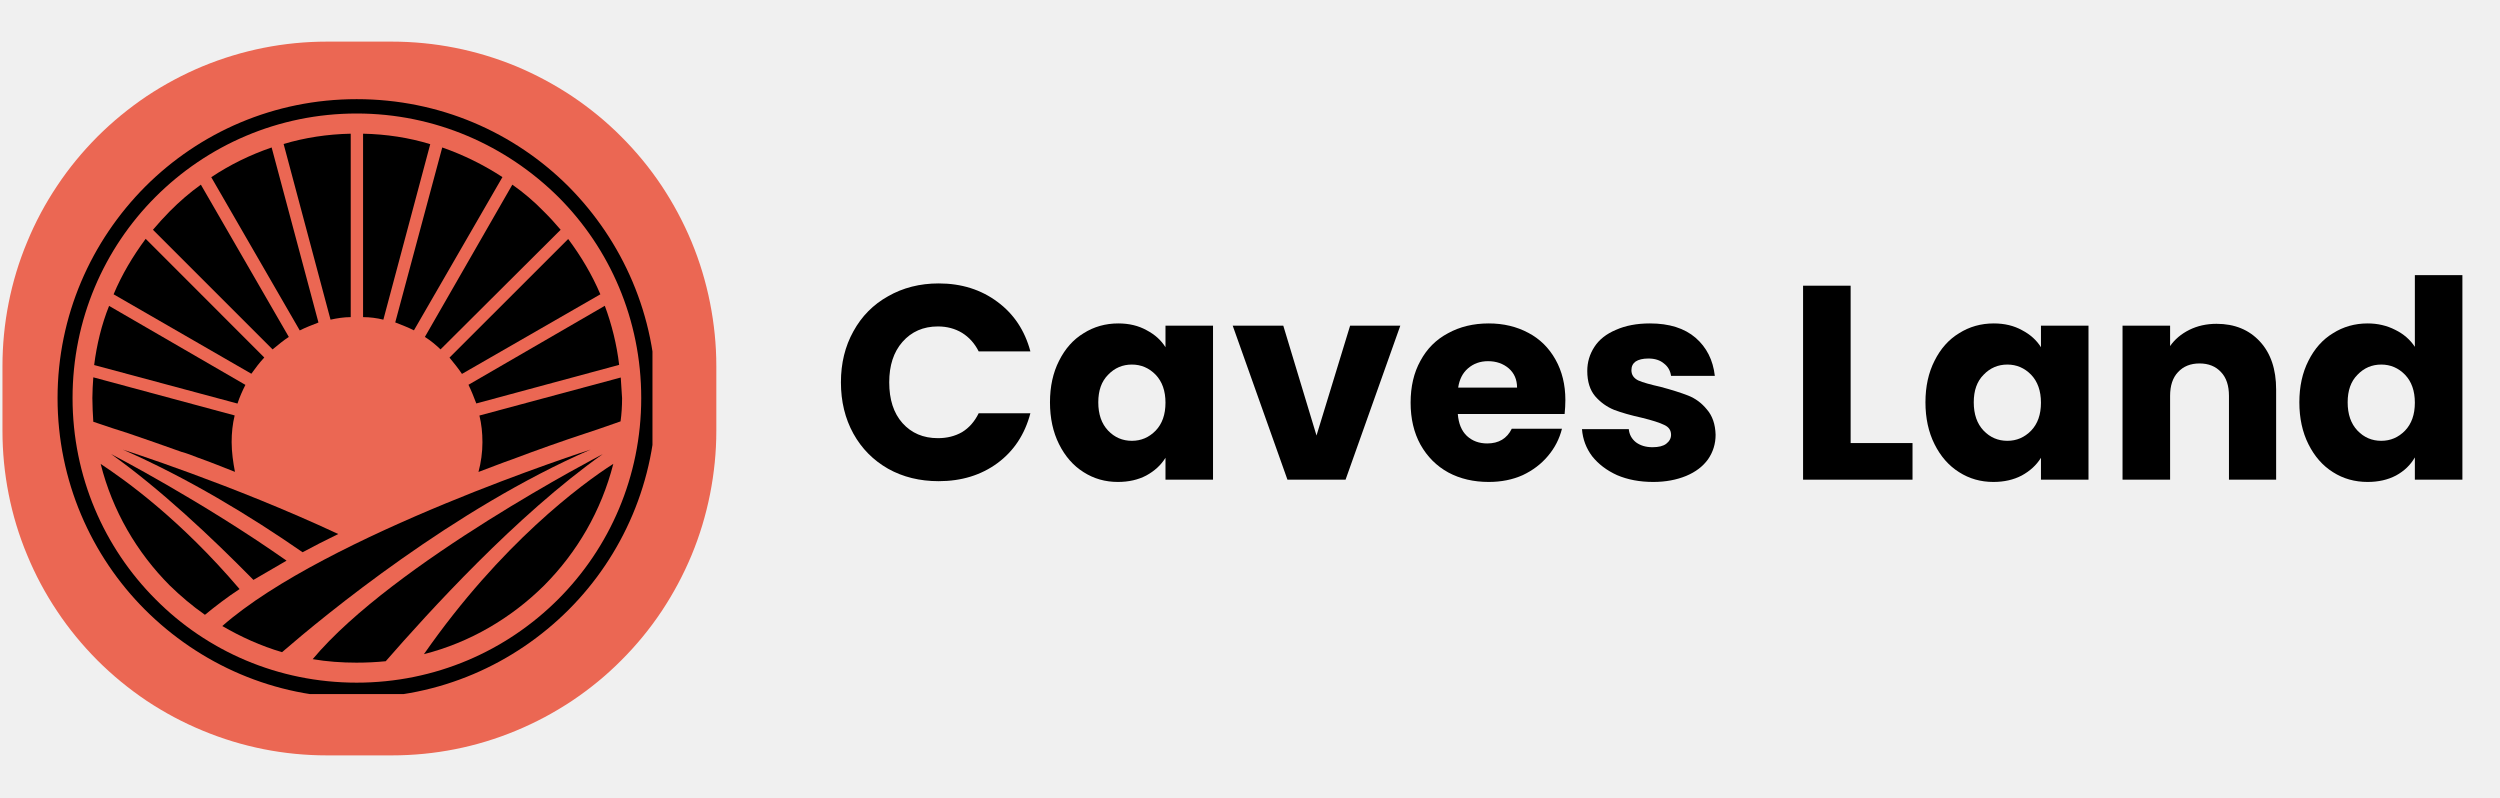
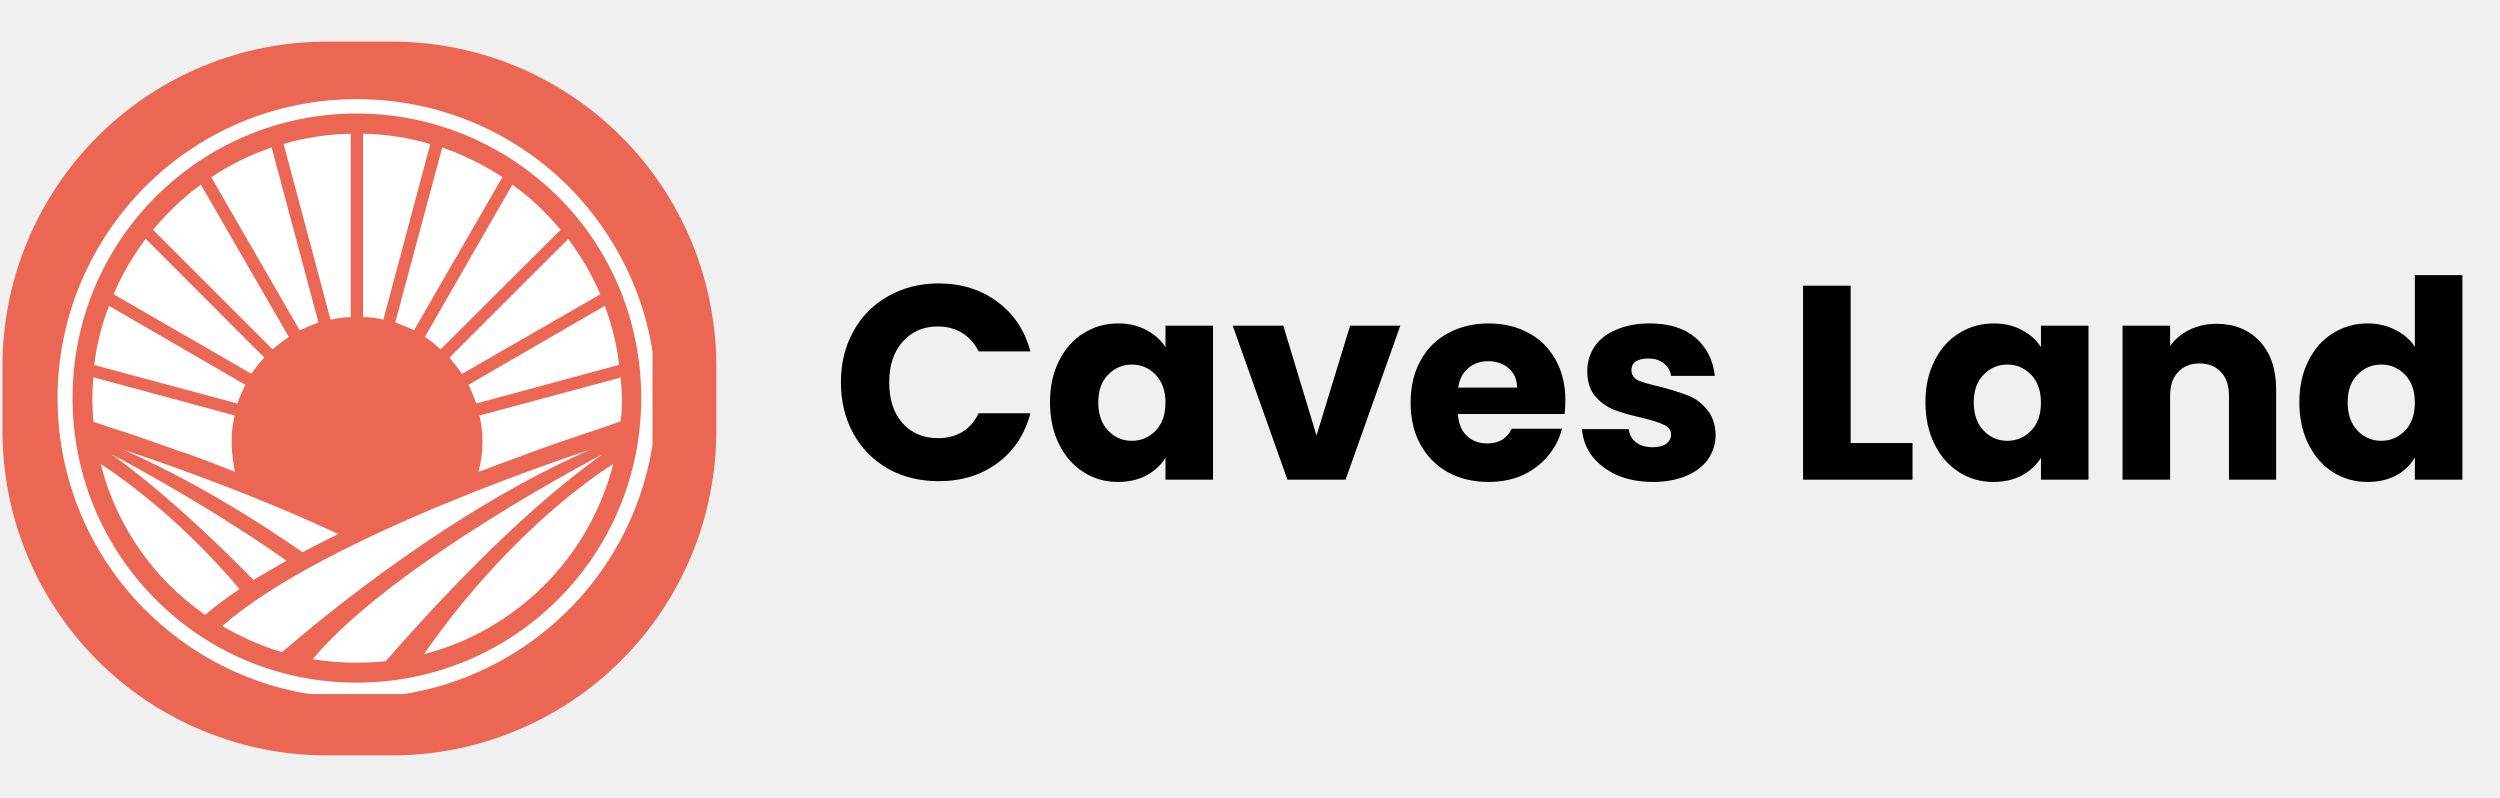
<svg xmlns="http://www.w3.org/2000/svg" width="138" zoomAndPan="magnify" viewBox="0 0 103.5 33" height="44" preserveAspectRatio="xMidYMid meet" version="1.0">
  <defs>
    <g />
-     <clipPath id="f3875158c1">
+     <clipPath id="5ffab6e255">
      <path d="M 0 1.723 L 29.855 1.723 L 29.855 31.578 L 0 31.578 Z M 0 1.723 " clip-rule="nonzero" />
    </clipPath>
-     <clipPath id="78012f801f">
+     <clipPath id="a9532e35e5">
      <path d="M 6.816 8.438 L 22.938 8.438 L 22.938 24.559 L 6.816 24.559 Z M 6.816 8.438 " clip-rule="nonzero" />
    </clipPath>
-     <clipPath id="0fc03ee4d0">
+     <clipPath id="1ff2f2fc21">
      <path d="M 2.383 4.105 L 27.012 4.105 L 27.012 28.734 L 2.383 28.734 Z M 2.383 4.105 " clip-rule="nonzero" />
    </clipPath>
  </defs>
  <g fill="#000000" fill-opacity="1">
    <g transform="translate(34.43909, 19.85877)">
      <g>
        <path d="M 0.375 -4.031 C 0.375 -4.82 0.547 -5.523 0.891 -6.141 C 1.234 -6.766 1.711 -7.25 2.328 -7.594 C 2.941 -7.945 3.641 -8.125 4.422 -8.125 C 5.367 -8.125 6.18 -7.867 6.859 -7.359 C 7.535 -6.859 7.988 -6.176 8.219 -5.312 L 6.078 -5.312 C 5.91 -5.645 5.68 -5.898 5.391 -6.078 C 5.098 -6.254 4.766 -6.344 4.391 -6.344 C 3.785 -6.344 3.297 -6.129 2.922 -5.703 C 2.555 -5.285 2.375 -4.727 2.375 -4.031 C 2.375 -3.32 2.555 -2.758 2.922 -2.344 C 3.297 -1.926 3.785 -1.719 4.391 -1.719 C 4.766 -1.719 5.098 -1.801 5.391 -1.969 C 5.68 -2.145 5.91 -2.406 6.078 -2.75 L 8.219 -2.75 C 7.988 -1.875 7.535 -1.188 6.859 -0.688 C 6.18 -0.188 5.367 0.062 4.422 0.062 C 3.641 0.062 2.941 -0.109 2.328 -0.453 C 1.711 -0.805 1.234 -1.289 0.891 -1.906 C 0.547 -2.531 0.375 -3.238 0.375 -4.031 Z M 0.375 -4.031 " />
      </g>
    </g>
  </g>
  <g fill="#000000" fill-opacity="1">
    <g transform="translate(43.15703, 19.85877)">
      <g>
        <path d="M 0.312 -3.203 C 0.312 -3.859 0.438 -4.43 0.688 -4.922 C 0.938 -5.422 1.273 -5.801 1.703 -6.062 C 2.129 -6.332 2.609 -6.469 3.141 -6.469 C 3.586 -6.469 3.977 -6.375 4.312 -6.188 C 4.656 -6.008 4.914 -5.773 5.094 -5.484 L 5.094 -6.375 L 7.062 -6.375 L 7.062 0 L 5.094 0 L 5.094 -0.906 C 4.906 -0.602 4.641 -0.359 4.297 -0.172 C 3.961 0.004 3.57 0.094 3.125 0.094 C 2.602 0.094 2.129 -0.039 1.703 -0.312 C 1.273 -0.582 0.938 -0.969 0.688 -1.469 C 0.438 -1.969 0.312 -2.547 0.312 -3.203 Z M 5.094 -3.188 C 5.094 -3.676 4.957 -4.062 4.688 -4.344 C 4.414 -4.625 4.086 -4.766 3.703 -4.766 C 3.316 -4.766 2.988 -4.625 2.719 -4.344 C 2.445 -4.07 2.312 -3.691 2.312 -3.203 C 2.312 -2.711 2.445 -2.32 2.719 -2.031 C 2.988 -1.75 3.316 -1.609 3.703 -1.609 C 4.086 -1.609 4.414 -1.75 4.688 -2.031 C 4.957 -2.312 5.094 -2.695 5.094 -3.188 Z M 5.094 -3.188 " />
      </g>
    </g>
  </g>
  <g fill="#000000" fill-opacity="1">
    <g transform="translate(50.92536, 19.85877)">
      <g>
        <path d="M 3.578 -1.828 L 4.969 -6.375 L 7.047 -6.375 L 4.781 0 L 2.375 0 L 0.109 -6.375 L 2.203 -6.375 Z M 3.578 -1.828 " />
      </g>
    </g>
  </g>
  <g fill="#000000" fill-opacity="1">
    <g transform="translate(58.08733, 19.85877)">
      <g>
        <path d="M 6.719 -3.297 C 6.719 -3.109 6.707 -2.914 6.688 -2.719 L 2.266 -2.719 C 2.297 -2.32 2.422 -2.02 2.641 -1.812 C 2.867 -1.602 3.148 -1.5 3.484 -1.5 C 3.961 -1.5 4.301 -1.703 4.5 -2.109 L 6.578 -2.109 C 6.473 -1.691 6.281 -1.316 6 -0.984 C 5.719 -0.648 5.367 -0.383 4.953 -0.188 C 4.535 0 4.066 0.094 3.547 0.094 C 2.922 0.094 2.363 -0.035 1.875 -0.297 C 1.383 -0.566 1 -0.953 0.719 -1.453 C 0.445 -1.953 0.312 -2.531 0.312 -3.188 C 0.312 -3.852 0.445 -4.43 0.719 -4.922 C 0.988 -5.422 1.367 -5.801 1.859 -6.062 C 2.348 -6.332 2.91 -6.469 3.547 -6.469 C 4.16 -6.469 4.707 -6.336 5.188 -6.078 C 5.664 -5.828 6.039 -5.457 6.312 -4.969 C 6.582 -4.488 6.719 -3.93 6.719 -3.297 Z M 4.719 -3.812 C 4.719 -4.145 4.602 -4.41 4.375 -4.609 C 4.145 -4.805 3.859 -4.906 3.516 -4.906 C 3.191 -4.906 2.914 -4.805 2.688 -4.609 C 2.469 -4.422 2.332 -4.156 2.281 -3.812 Z M 4.719 -3.812 " />
      </g>
    </g>
  </g>
  <g fill="#000000" fill-opacity="1">
    <g transform="translate(65.1349, 19.85877)">
      <g>
        <path d="M 3.312 0.094 C 2.75 0.094 2.25 0 1.812 -0.188 C 1.383 -0.383 1.039 -0.645 0.781 -0.969 C 0.531 -1.301 0.391 -1.676 0.359 -2.094 L 2.297 -2.094 C 2.316 -1.875 2.414 -1.691 2.594 -1.547 C 2.781 -1.41 3.008 -1.344 3.281 -1.344 C 3.531 -1.344 3.719 -1.391 3.844 -1.484 C 3.977 -1.586 4.047 -1.711 4.047 -1.859 C 4.047 -2.047 3.953 -2.18 3.766 -2.266 C 3.578 -2.359 3.27 -2.457 2.844 -2.562 C 2.383 -2.664 2 -2.773 1.688 -2.891 C 1.383 -3.016 1.125 -3.203 0.906 -3.453 C 0.688 -3.711 0.578 -4.062 0.578 -4.5 C 0.578 -4.863 0.676 -5.195 0.875 -5.5 C 1.07 -5.801 1.367 -6.035 1.766 -6.203 C 2.16 -6.379 2.629 -6.469 3.172 -6.469 C 3.973 -6.469 4.602 -6.27 5.062 -5.875 C 5.52 -5.477 5.785 -4.953 5.859 -4.297 L 4.047 -4.297 C 4.016 -4.516 3.914 -4.688 3.75 -4.812 C 3.594 -4.945 3.379 -5.016 3.109 -5.016 C 2.879 -5.016 2.703 -4.973 2.578 -4.891 C 2.461 -4.805 2.406 -4.688 2.406 -4.531 C 2.406 -4.344 2.5 -4.203 2.688 -4.109 C 2.883 -4.023 3.191 -3.938 3.609 -3.844 C 4.078 -3.719 4.457 -3.598 4.75 -3.484 C 5.051 -3.367 5.312 -3.176 5.531 -2.906 C 5.758 -2.645 5.879 -2.297 5.891 -1.859 C 5.891 -1.484 5.785 -1.145 5.578 -0.844 C 5.367 -0.551 5.066 -0.32 4.672 -0.156 C 4.273 0.008 3.82 0.094 3.312 0.094 Z M 3.312 0.094 " />
      </g>
    </g>
  </g>
  <g fill="#000000" fill-opacity="1">
    <g transform="translate(71.51889, 19.85877)">
      <g />
    </g>
  </g>
  <g fill="#000000" fill-opacity="1">
    <g transform="translate(73.94435, 19.85877)">
      <g>
        <path d="M 2.672 -1.516 L 5.234 -1.516 L 5.234 0 L 0.703 0 L 0.703 -8.031 L 2.672 -8.031 Z M 2.672 -1.516 " />
      </g>
    </g>
  </g>
  <g fill="#000000" fill-opacity="1">
    <g transform="translate(79.40164, 19.85877)">
      <g>
        <path d="M 0.312 -3.203 C 0.312 -3.859 0.438 -4.43 0.688 -4.922 C 0.938 -5.422 1.273 -5.801 1.703 -6.062 C 2.129 -6.332 2.609 -6.469 3.141 -6.469 C 3.586 -6.469 3.977 -6.375 4.312 -6.188 C 4.656 -6.008 4.914 -5.773 5.094 -5.484 L 5.094 -6.375 L 7.062 -6.375 L 7.062 0 L 5.094 0 L 5.094 -0.906 C 4.906 -0.602 4.641 -0.359 4.297 -0.172 C 3.961 0.004 3.57 0.094 3.125 0.094 C 2.602 0.094 2.129 -0.039 1.703 -0.312 C 1.273 -0.582 0.938 -0.969 0.688 -1.469 C 0.438 -1.969 0.312 -2.547 0.312 -3.203 Z M 5.094 -3.188 C 5.094 -3.676 4.957 -4.062 4.688 -4.344 C 4.414 -4.625 4.086 -4.766 3.703 -4.766 C 3.316 -4.766 2.988 -4.625 2.719 -4.344 C 2.445 -4.07 2.312 -3.691 2.312 -3.203 C 2.312 -2.711 2.445 -2.32 2.719 -2.031 C 2.988 -1.75 3.316 -1.609 3.703 -1.609 C 4.086 -1.609 4.414 -1.75 4.688 -2.031 C 4.957 -2.312 5.094 -2.695 5.094 -3.188 Z M 5.094 -3.188 " />
      </g>
    </g>
  </g>
  <g fill="#000000" fill-opacity="1">
    <g transform="translate(87.16997, 19.85877)">
      <g>
        <path d="M 4.594 -6.453 C 5.344 -6.453 5.941 -6.207 6.391 -5.719 C 6.836 -5.238 7.062 -4.578 7.062 -3.734 L 7.062 0 L 5.109 0 L 5.109 -3.469 C 5.109 -3.895 5 -4.223 4.781 -4.453 C 4.562 -4.691 4.266 -4.812 3.891 -4.812 C 3.516 -4.812 3.219 -4.691 3 -4.453 C 2.781 -4.223 2.672 -3.895 2.672 -3.469 L 2.672 0 L 0.703 0 L 0.703 -6.375 L 2.672 -6.375 L 2.672 -5.531 C 2.867 -5.812 3.133 -6.035 3.469 -6.203 C 3.801 -6.367 4.176 -6.453 4.594 -6.453 Z M 4.594 -6.453 " />
      </g>
    </g>
  </g>
  <g fill="#000000" fill-opacity="1">
    <g transform="translate(94.88111, 19.85877)">
      <g>
        <path d="M 0.312 -3.203 C 0.312 -3.859 0.438 -4.43 0.688 -4.922 C 0.938 -5.422 1.273 -5.801 1.703 -6.062 C 2.129 -6.332 2.609 -6.469 3.141 -6.469 C 3.555 -6.469 3.938 -6.379 4.281 -6.203 C 4.625 -6.035 4.895 -5.801 5.094 -5.5 L 5.094 -8.469 L 7.062 -8.469 L 7.062 0 L 5.094 0 L 5.094 -0.922 C 4.914 -0.609 4.656 -0.359 4.312 -0.172 C 3.977 0.004 3.586 0.094 3.141 0.094 C 2.609 0.094 2.129 -0.039 1.703 -0.312 C 1.273 -0.582 0.938 -0.969 0.688 -1.469 C 0.438 -1.969 0.312 -2.547 0.312 -3.203 Z M 5.094 -3.188 C 5.094 -3.676 4.957 -4.062 4.688 -4.344 C 4.414 -4.625 4.086 -4.766 3.703 -4.766 C 3.316 -4.766 2.988 -4.625 2.719 -4.344 C 2.445 -4.07 2.312 -3.691 2.312 -3.203 C 2.312 -2.711 2.445 -2.32 2.719 -2.031 C 2.988 -1.75 3.316 -1.609 3.703 -1.609 C 4.086 -1.609 4.414 -1.75 4.688 -2.031 C 4.957 -2.312 5.094 -2.695 5.094 -3.188 Z M 5.094 -3.188 " />
      </g>
    </g>
  </g>
-   <g clip-path="url(#f3875158c1)">
+   <g clip-path="url(#5ffab6e255)">
    <path fill="#eb6753" d="M 13.535 1.723 L 16.223 1.723 C 17.102 1.723 17.977 1.809 18.844 1.98 C 19.707 2.152 20.547 2.406 21.363 2.742 C 22.176 3.082 22.949 3.496 23.684 3.984 C 24.418 4.477 25.098 5.031 25.719 5.656 C 26.344 6.281 26.902 6.957 27.391 7.691 C 27.879 8.426 28.293 9.199 28.633 10.016 C 28.969 10.828 29.223 11.668 29.395 12.535 C 29.566 13.398 29.656 14.273 29.656 15.156 L 29.656 17.84 C 29.656 18.723 29.566 19.598 29.395 20.461 C 29.223 21.328 28.969 22.168 28.633 22.98 C 28.293 23.797 27.879 24.57 27.391 25.305 C 26.902 26.039 26.344 26.715 25.719 27.34 C 25.098 27.965 24.418 28.52 23.684 29.012 C 22.949 29.5 22.176 29.914 21.363 30.25 C 20.547 30.59 19.707 30.844 18.844 31.016 C 17.977 31.188 17.102 31.273 16.223 31.273 L 13.535 31.273 C 12.652 31.273 11.777 31.188 10.914 31.016 C 10.051 30.844 9.211 30.59 8.395 30.25 C 7.578 29.914 6.805 29.5 6.07 29.012 C 5.34 28.52 4.66 27.965 4.035 27.34 C 3.414 26.715 2.855 26.039 2.367 25.305 C 1.875 24.57 1.461 23.797 1.125 22.98 C 0.785 22.168 0.531 21.328 0.359 20.461 C 0.188 19.598 0.102 18.723 0.102 17.84 L 0.102 15.156 C 0.102 14.273 0.188 13.398 0.359 12.535 C 0.531 11.668 0.785 10.828 1.125 10.016 C 1.461 9.199 1.875 8.426 2.367 7.691 C 2.855 6.957 3.414 6.281 4.035 5.656 C 4.66 5.031 5.34 4.477 6.07 3.984 C 6.805 3.496 7.578 3.082 8.395 2.742 C 9.211 2.406 10.051 2.152 10.914 1.98 C 11.777 1.809 12.652 1.723 13.535 1.723 Z M 13.535 1.723 " fill-opacity="1" fill-rule="nonzero" />
  </g>
-   <g clip-path="url(#78012f801f)">
+   <g clip-path="url(#a9532e35e5)">
    <path fill="#eb6753" d="M 22.113 16.574 L 21.359 15.922 L 21.359 22.105 C 21.359 23.148 20.512 23.992 19.473 23.992 L 17.203 23.992 C 17.395 23.797 17.594 23.582 17.797 23.348 C 17.977 23.141 18.141 22.938 18.297 22.734 L 19.473 22.734 C 19.816 22.734 20.102 22.453 20.102 22.105 L 20.102 14.828 L 14.879 10.293 L 9.656 14.828 L 9.656 22.105 C 9.656 22.453 9.938 22.734 10.285 22.734 L 11.461 22.734 C 11.613 22.938 11.781 23.141 11.957 23.348 C 12.16 23.582 12.363 23.797 12.551 23.992 L 10.285 23.992 C 9.246 23.992 8.398 23.148 8.398 22.105 L 8.398 15.922 L 7.645 16.574 L 6.816 15.625 L 14.879 8.625 L 22.938 15.625 Z M 14.879 17.98 C 14.355 17.98 13.934 18.406 13.934 18.926 C 13.934 19.445 14.355 19.871 14.879 19.871 C 15.398 19.871 15.82 19.445 15.82 18.926 C 15.82 18.406 15.398 17.98 14.879 17.98 Z M 18.496 19.117 C 18.496 20.117 17.941 21.262 16.848 22.523 C 16.074 23.418 15.309 24.043 15.273 24.07 L 14.879 24.395 L 14.48 24.07 C 14.449 24.043 13.684 23.418 12.91 22.523 C 11.816 21.262 11.262 20.117 11.262 19.117 L 11.262 18.93 C 11.262 16.934 12.883 15.312 14.879 15.312 C 16.871 15.312 18.496 16.934 18.496 18.93 Z M 17.238 18.93 C 17.238 17.629 16.18 16.57 14.879 16.57 C 13.578 16.57 12.52 17.629 12.52 18.93 L 12.52 19.117 C 12.52 19.785 12.996 20.703 13.859 21.699 C 14.234 22.133 14.609 22.496 14.879 22.746 C 15.781 21.922 17.238 20.328 17.238 19.117 Z M 17.238 18.93 " fill-opacity="1" fill-rule="nonzero" />
  </g>
-   <g clip-path="url(#0fc03ee4d0)">
-     <path fill="#000000" d="M 14.766 4.105 C 18.199 4.105 21.293 5.477 23.543 7.727 C 25.773 9.977 27.164 13.07 27.164 16.484 C 27.164 19.898 25.773 23.012 23.543 25.242 C 21.293 27.492 18.199 28.887 14.766 28.887 C 11.348 28.887 8.258 27.492 6.004 25.242 C 3.773 23.012 2.383 19.898 2.383 16.484 C 2.383 13.07 3.773 9.977 6.012 7.727 C 8.262 5.477 11.348 4.105 14.766 4.105 Z M 23.121 8.16 C 20.965 6.023 18.02 4.699 14.766 4.699 C 11.508 4.699 8.566 6.023 6.438 8.152 C 4.305 10.285 3.004 13.23 3.004 16.48 C 3.004 19.73 4.312 22.68 6.438 24.809 C 8.562 26.953 11.512 28.262 14.766 28.262 C 18.016 28.262 20.965 26.953 23.109 24.809 C 25.238 22.68 26.547 19.73 26.547 16.48 C 26.547 13.23 25.246 10.285 23.121 8.16 Z M 23.121 8.16 " fill-opacity="1" fill-rule="nonzero" />
+   <g clip-path="url(#1ff2f2fc21)">
+     <path fill="#ffffff" d="M 14.766 4.105 C 18.199 4.105 21.293 5.477 23.543 7.727 C 25.773 9.977 27.164 13.07 27.164 16.484 C 27.164 19.898 25.773 23.012 23.543 25.242 C 21.293 27.492 18.199 28.887 14.766 28.887 C 11.348 28.887 8.258 27.492 6.004 25.242 C 3.773 23.012 2.383 19.898 2.383 16.484 C 2.383 13.07 3.773 9.977 6.012 7.727 C 8.262 5.477 11.348 4.105 14.766 4.105 Z M 23.121 8.16 C 20.965 6.023 18.02 4.699 14.766 4.699 C 11.508 4.699 8.566 6.023 6.438 8.152 C 4.305 10.285 3.004 13.23 3.004 16.48 C 3.004 19.73 4.312 22.68 6.438 24.809 C 8.562 26.953 11.512 28.262 14.766 28.262 C 18.016 28.262 20.965 26.953 23.109 24.809 C 25.238 22.68 26.547 19.73 26.547 16.48 C 26.547 13.23 25.246 10.285 23.121 8.16 Z M 23.121 8.16 " fill-opacity="1" fill-rule="nonzero" />
  </g>
-   <path fill="#000000" d="M 12.945 27.289 C 16.281 23.301 24.953 18.801 24.953 18.801 C 21.375 21.336 17.734 25.352 15.969 27.375 C 15.578 27.414 15.172 27.434 14.758 27.434 C 14.152 27.434 13.535 27.391 12.945 27.289 Z M 12.945 27.289 " fill-opacity="1" fill-rule="nonzero" />
-   <path fill="#000000" d="M 9.203 25.918 C 13.516 22.129 24.449 18.613 24.449 18.613 C 18.805 21.066 13.48 25.441 11.676 27 C 10.797 26.742 9.977 26.367 9.203 25.918 Z M 9.203 25.918 " fill-opacity="1" fill-rule="nonzero" />
-   <path fill="#000000" d="M 17.551 27.082 C 20.742 22.504 24.078 20.043 25.391 19.203 C 24.895 21.145 23.895 22.863 22.527 24.238 C 21.168 25.586 19.457 26.598 17.551 27.082 Z M 17.551 27.082 " fill-opacity="1" fill-rule="nonzero" />
-   <path fill="#000000" d="M 4.168 19.207 C 5.188 19.879 7.457 21.496 9.918 24.387 C 9.383 24.738 8.914 25.102 8.484 25.453 C 7.949 25.078 7.484 24.68 7.031 24.242 C 5.664 22.871 4.656 21.148 4.168 19.207 Z M 4.168 19.207 " fill-opacity="1" fill-rule="nonzero" />
-   <path fill="#000000" d="M 4.598 18.797 C 4.598 18.797 8.344 20.738 11.863 23.211 C 11.395 23.48 10.949 23.746 10.492 24.008 C 8.746 22.234 6.664 20.273 4.598 18.797 Z M 4.598 18.797 " fill-opacity="1" fill-rule="nonzero" />
-   <path fill="#000000" d="M 5.082 18.613 C 5.082 18.613 9.625 20.062 14.004 22.109 C 13.488 22.359 13.004 22.605 12.527 22.863 C 10.348 21.352 7.746 19.777 5.082 18.613 Z M 5.082 18.613 " fill-opacity="1" fill-rule="nonzero" />
-   <path fill="#000000" d="M 9.59 18.305 C 9.59 17.914 9.629 17.551 9.715 17.199 L 3.863 15.621 C 3.844 15.91 3.824 16.199 3.824 16.48 C 3.824 16.809 3.844 17.129 3.863 17.461 L 4.664 17.73 L 5.312 17.938 C 6.047 18.184 6.789 18.453 7.523 18.711 C 7.75 18.77 7.953 18.855 8.172 18.938 C 8.688 19.121 9.211 19.332 9.727 19.535 C 9.652 19.148 9.59 18.715 9.59 18.305 Z M 9.59 18.305 " fill-opacity="1" fill-rule="nonzero" />
-   <path fill="#000000" d="M 3.898 15.113 L 9.832 16.707 C 9.918 16.441 10.039 16.172 10.16 15.934 L 4.516 12.664 C 4.207 13.434 4.004 14.273 3.898 15.113 Z M 3.898 15.113 " fill-opacity="1" fill-rule="nonzero" />
-   <path fill="#000000" d="M 4.703 12.184 L 10.406 15.473 C 10.57 15.246 10.734 15.023 10.941 14.801 L 6.031 9.887 C 5.496 10.613 5.043 11.371 4.703 12.184 Z M 4.703 12.184 " fill-opacity="1" fill-rule="nonzero" />
-   <path fill="#000000" d="M 6.332 9.512 L 11.285 14.465 C 11.512 14.281 11.734 14.09 11.957 13.949 L 8.316 7.645 C 7.863 7.969 7.438 8.336 7.027 8.75 C 6.785 8.996 6.562 9.242 6.332 9.512 Z M 6.332 9.512 " fill-opacity="1" fill-rule="nonzero" />
-   <path fill="#000000" d="M 8.746 7.336 L 12.41 13.68 C 12.656 13.555 12.926 13.453 13.184 13.352 L 11.246 6.105 C 10.348 6.414 9.512 6.824 8.746 7.336 Z M 8.746 7.336 " fill-opacity="1" fill-rule="nonzero" />
-   <path fill="#000000" d="M 11.742 5.961 L 13.684 13.234 C 13.949 13.176 14.238 13.129 14.52 13.129 L 14.52 5.535 C 13.555 5.555 12.617 5.699 11.742 5.961 Z M 11.742 5.961 " fill-opacity="1" fill-rule="nonzero" />
-   <path fill="#000000" d="M 15.031 5.535 L 15.031 13.129 C 15.32 13.129 15.605 13.168 15.871 13.234 L 17.812 5.969 C 16.941 5.699 15.992 5.555 15.031 5.535 Z M 15.031 5.535 " fill-opacity="1" fill-rule="nonzero" />
-   <path fill="#000000" d="M 18.309 6.105 L 16.363 13.348 C 16.633 13.453 16.898 13.555 17.137 13.676 L 20.801 7.332 C 20.023 6.824 19.191 6.414 18.309 6.105 Z M 18.309 6.105 " fill-opacity="1" fill-rule="nonzero" />
-   <path fill="#000000" d="M 21.211 7.645 L 17.59 13.949 C 17.816 14.09 18.039 14.273 18.238 14.465 L 23.211 9.512 C 22.98 9.242 22.758 8.996 22.516 8.758 C 22.109 8.34 21.684 7.977 21.211 7.645 Z M 21.211 7.645 " fill-opacity="1" fill-rule="nonzero" />
-   <path fill="#000000" d="M 23.523 9.895 L 18.609 14.805 C 18.793 15.031 18.98 15.258 19.125 15.48 L 24.855 12.184 C 24.508 11.371 24.059 10.613 23.523 9.895 Z M 23.523 9.895 " fill-opacity="1" fill-rule="nonzero" />
-   <path fill="#000000" d="M 25.039 12.66 L 19.395 15.93 C 19.516 16.18 19.621 16.445 19.719 16.703 L 25.633 15.105 C 25.535 14.273 25.328 13.434 25.039 12.66 Z M 25.039 12.66 " fill-opacity="1" fill-rule="nonzero" />
-   <path fill="#000000" d="M 25.699 15.629 L 19.848 17.203 C 19.934 17.555 19.973 17.918 19.973 18.309 C 19.973 18.723 19.914 19.148 19.809 19.539 C 20.305 19.355 20.77 19.168 21.242 19.004 C 22.223 18.633 23.246 18.27 24.254 17.938 L 24.75 17.773 L 25.691 17.445 C 25.734 17.141 25.754 16.816 25.754 16.484 C 25.738 16.199 25.719 15.91 25.699 15.629 Z M 25.699 15.629 " fill-opacity="1" fill-rule="nonzero" />
+   <path fill="#ffffff" d="M 12.945 27.289 C 16.281 23.301 24.953 18.801 24.953 18.801 C 21.375 21.336 17.734 25.352 15.969 27.375 C 15.578 27.414 15.172 27.434 14.758 27.434 C 14.152 27.434 13.535 27.391 12.945 27.289 Z M 12.945 27.289 " fill-opacity="1" fill-rule="nonzero" />
+   <path fill="#ffffff" d="M 9.203 25.918 C 13.516 22.129 24.449 18.613 24.449 18.613 C 18.805 21.066 13.48 25.441 11.676 27 C 10.797 26.742 9.977 26.367 9.203 25.918 Z M 9.203 25.918 " fill-opacity="1" fill-rule="nonzero" />
+   <path fill="#ffffff" d="M 17.551 27.082 C 20.742 22.504 24.078 20.043 25.391 19.203 C 24.895 21.145 23.895 22.863 22.527 24.238 C 21.168 25.586 19.457 26.598 17.551 27.082 Z M 17.551 27.082 " fill-opacity="1" fill-rule="nonzero" />
+   <path fill="#ffffff" d="M 4.168 19.207 C 5.188 19.879 7.457 21.496 9.918 24.387 C 9.383 24.738 8.914 25.102 8.484 25.453 C 7.949 25.078 7.484 24.68 7.031 24.242 C 5.664 22.871 4.656 21.148 4.168 19.207 Z M 4.168 19.207 " fill-opacity="1" fill-rule="nonzero" />
+   <path fill="#ffffff" d="M 4.598 18.797 C 4.598 18.797 8.344 20.738 11.863 23.211 C 11.395 23.48 10.949 23.746 10.492 24.008 C 8.746 22.234 6.664 20.273 4.598 18.797 Z M 4.598 18.797 " fill-opacity="1" fill-rule="nonzero" />
+   <path fill="#ffffff" d="M 5.082 18.613 C 5.082 18.613 9.625 20.062 14.004 22.109 C 13.488 22.359 13.004 22.605 12.527 22.863 C 10.348 21.352 7.746 19.777 5.082 18.613 Z M 5.082 18.613 " fill-opacity="1" fill-rule="nonzero" />
+   <path fill="#ffffff" d="M 9.59 18.305 C 9.59 17.914 9.629 17.551 9.715 17.199 L 3.863 15.621 C 3.844 15.91 3.824 16.199 3.824 16.48 C 3.824 16.809 3.844 17.129 3.863 17.461 L 4.664 17.73 L 5.312 17.938 C 6.047 18.184 6.789 18.453 7.523 18.711 C 7.75 18.77 7.953 18.855 8.172 18.938 C 8.688 19.121 9.211 19.332 9.727 19.535 C 9.652 19.148 9.59 18.715 9.59 18.305 Z M 9.59 18.305 " fill-opacity="1" fill-rule="nonzero" />
+   <path fill="#ffffff" d="M 3.898 15.113 L 9.832 16.707 C 9.918 16.441 10.039 16.172 10.16 15.934 L 4.516 12.664 C 4.207 13.434 4.004 14.273 3.898 15.113 Z M 3.898 15.113 " fill-opacity="1" fill-rule="nonzero" />
+   <path fill="#ffffff" d="M 4.703 12.184 L 10.406 15.473 C 10.57 15.246 10.734 15.023 10.941 14.801 L 6.031 9.887 C 5.496 10.613 5.043 11.371 4.703 12.184 Z M 4.703 12.184 " fill-opacity="1" fill-rule="nonzero" />
+   <path fill="#ffffff" d="M 6.332 9.512 L 11.285 14.465 C 11.512 14.281 11.734 14.09 11.957 13.949 L 8.316 7.645 C 7.863 7.969 7.438 8.336 7.027 8.75 C 6.785 8.996 6.562 9.242 6.332 9.512 Z M 6.332 9.512 " fill-opacity="1" fill-rule="nonzero" />
+   <path fill="#ffffff" d="M 8.746 7.336 L 12.41 13.68 C 12.656 13.555 12.926 13.453 13.184 13.352 L 11.246 6.105 C 10.348 6.414 9.512 6.824 8.746 7.336 Z M 8.746 7.336 " fill-opacity="1" fill-rule="nonzero" />
+   <path fill="#ffffff" d="M 11.742 5.961 L 13.684 13.234 C 13.949 13.176 14.238 13.129 14.52 13.129 L 14.52 5.535 C 13.555 5.555 12.617 5.699 11.742 5.961 Z M 11.742 5.961 " fill-opacity="1" fill-rule="nonzero" />
+   <path fill="#ffffff" d="M 15.031 5.535 L 15.031 13.129 C 15.32 13.129 15.605 13.168 15.871 13.234 L 17.812 5.969 C 16.941 5.699 15.992 5.555 15.031 5.535 Z M 15.031 5.535 " fill-opacity="1" fill-rule="nonzero" />
+   <path fill="#ffffff" d="M 18.309 6.105 L 16.363 13.348 C 16.633 13.453 16.898 13.555 17.137 13.676 L 20.801 7.332 C 20.023 6.824 19.191 6.414 18.309 6.105 Z M 18.309 6.105 " fill-opacity="1" fill-rule="nonzero" />
+   <path fill="#ffffff" d="M 21.211 7.645 L 17.59 13.949 C 17.816 14.09 18.039 14.273 18.238 14.465 L 23.211 9.512 C 22.98 9.242 22.758 8.996 22.516 8.758 C 22.109 8.34 21.684 7.977 21.211 7.645 Z M 21.211 7.645 " fill-opacity="1" fill-rule="nonzero" />
+   <path fill="#ffffff" d="M 23.523 9.895 L 18.609 14.805 C 18.793 15.031 18.98 15.258 19.125 15.48 L 24.855 12.184 C 24.508 11.371 24.059 10.613 23.523 9.895 Z M 23.523 9.895 " fill-opacity="1" fill-rule="nonzero" />
+   <path fill="#ffffff" d="M 25.039 12.66 L 19.395 15.93 C 19.516 16.18 19.621 16.445 19.719 16.703 L 25.633 15.105 C 25.535 14.273 25.328 13.434 25.039 12.66 Z M 25.039 12.66 " fill-opacity="1" fill-rule="nonzero" />
+   <path fill="#ffffff" d="M 25.699 15.629 L 19.848 17.203 C 19.934 17.555 19.973 17.918 19.973 18.309 C 19.973 18.723 19.914 19.148 19.809 19.539 C 20.305 19.355 20.77 19.168 21.242 19.004 C 22.223 18.633 23.246 18.27 24.254 17.938 L 24.75 17.773 L 25.691 17.445 C 25.734 17.141 25.754 16.816 25.754 16.484 C 25.738 16.199 25.719 15.91 25.699 15.629 Z M 25.699 15.629 " fill-opacity="1" fill-rule="nonzero" />
</svg>
